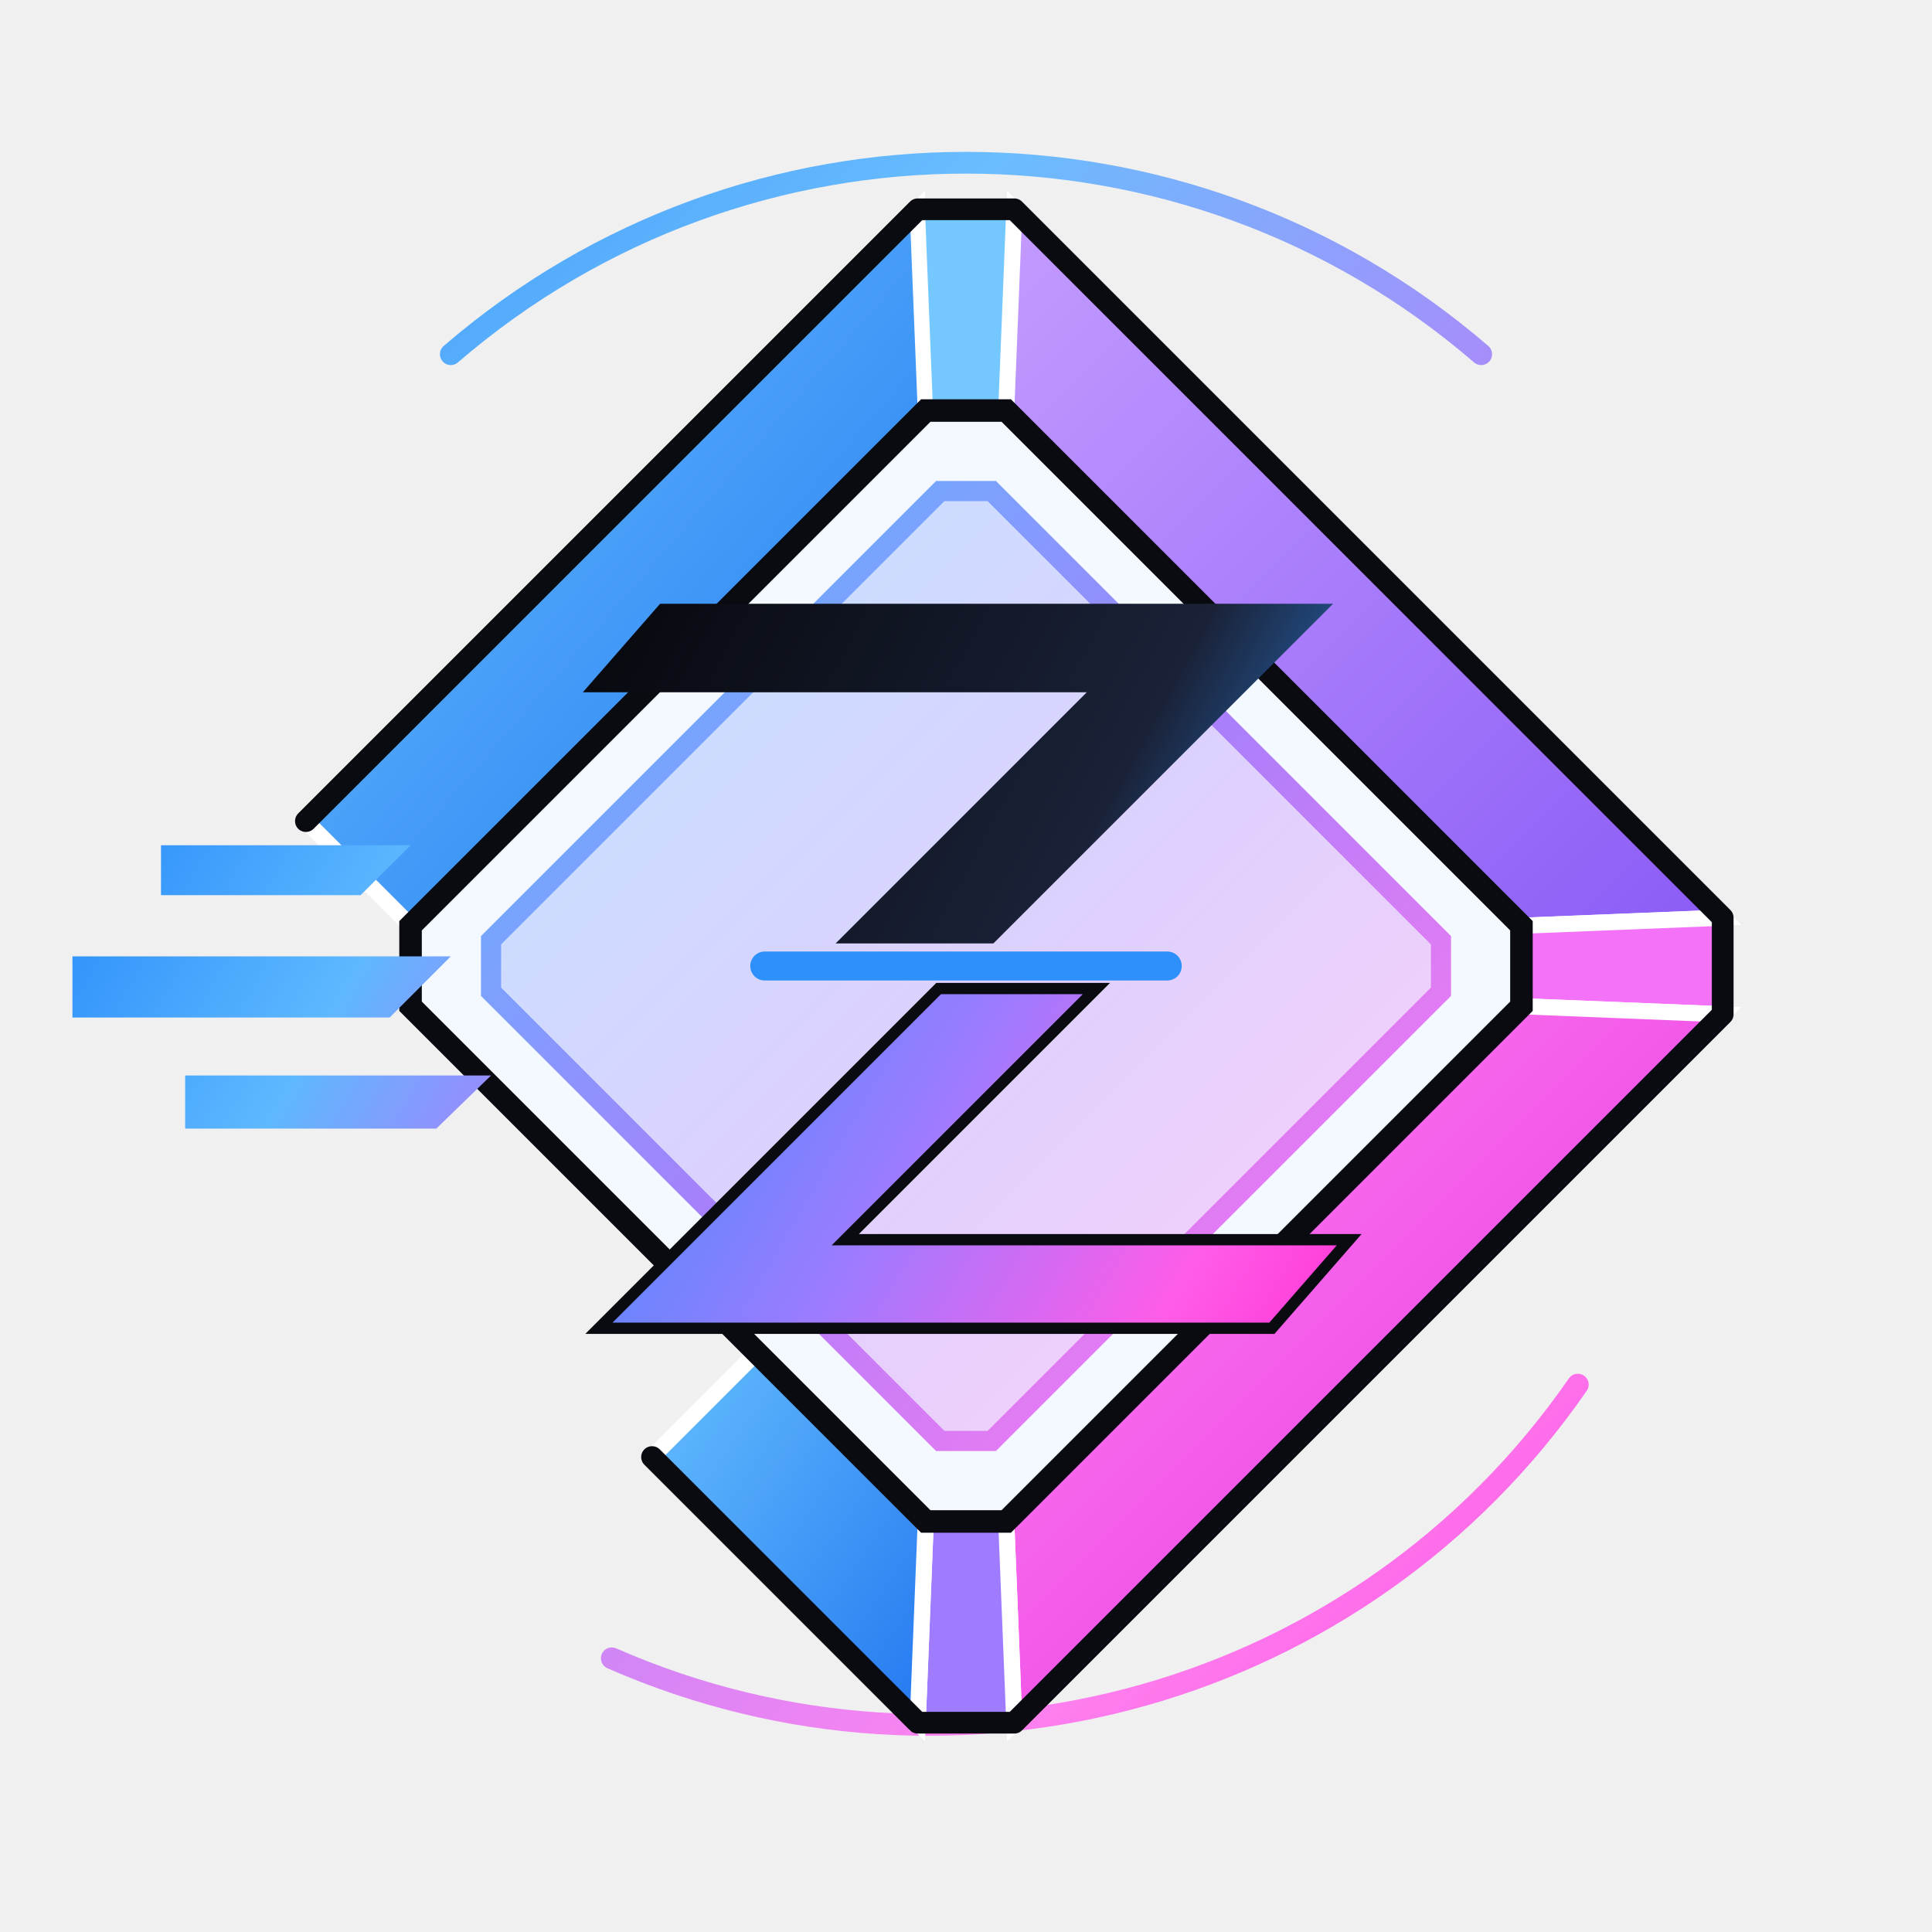
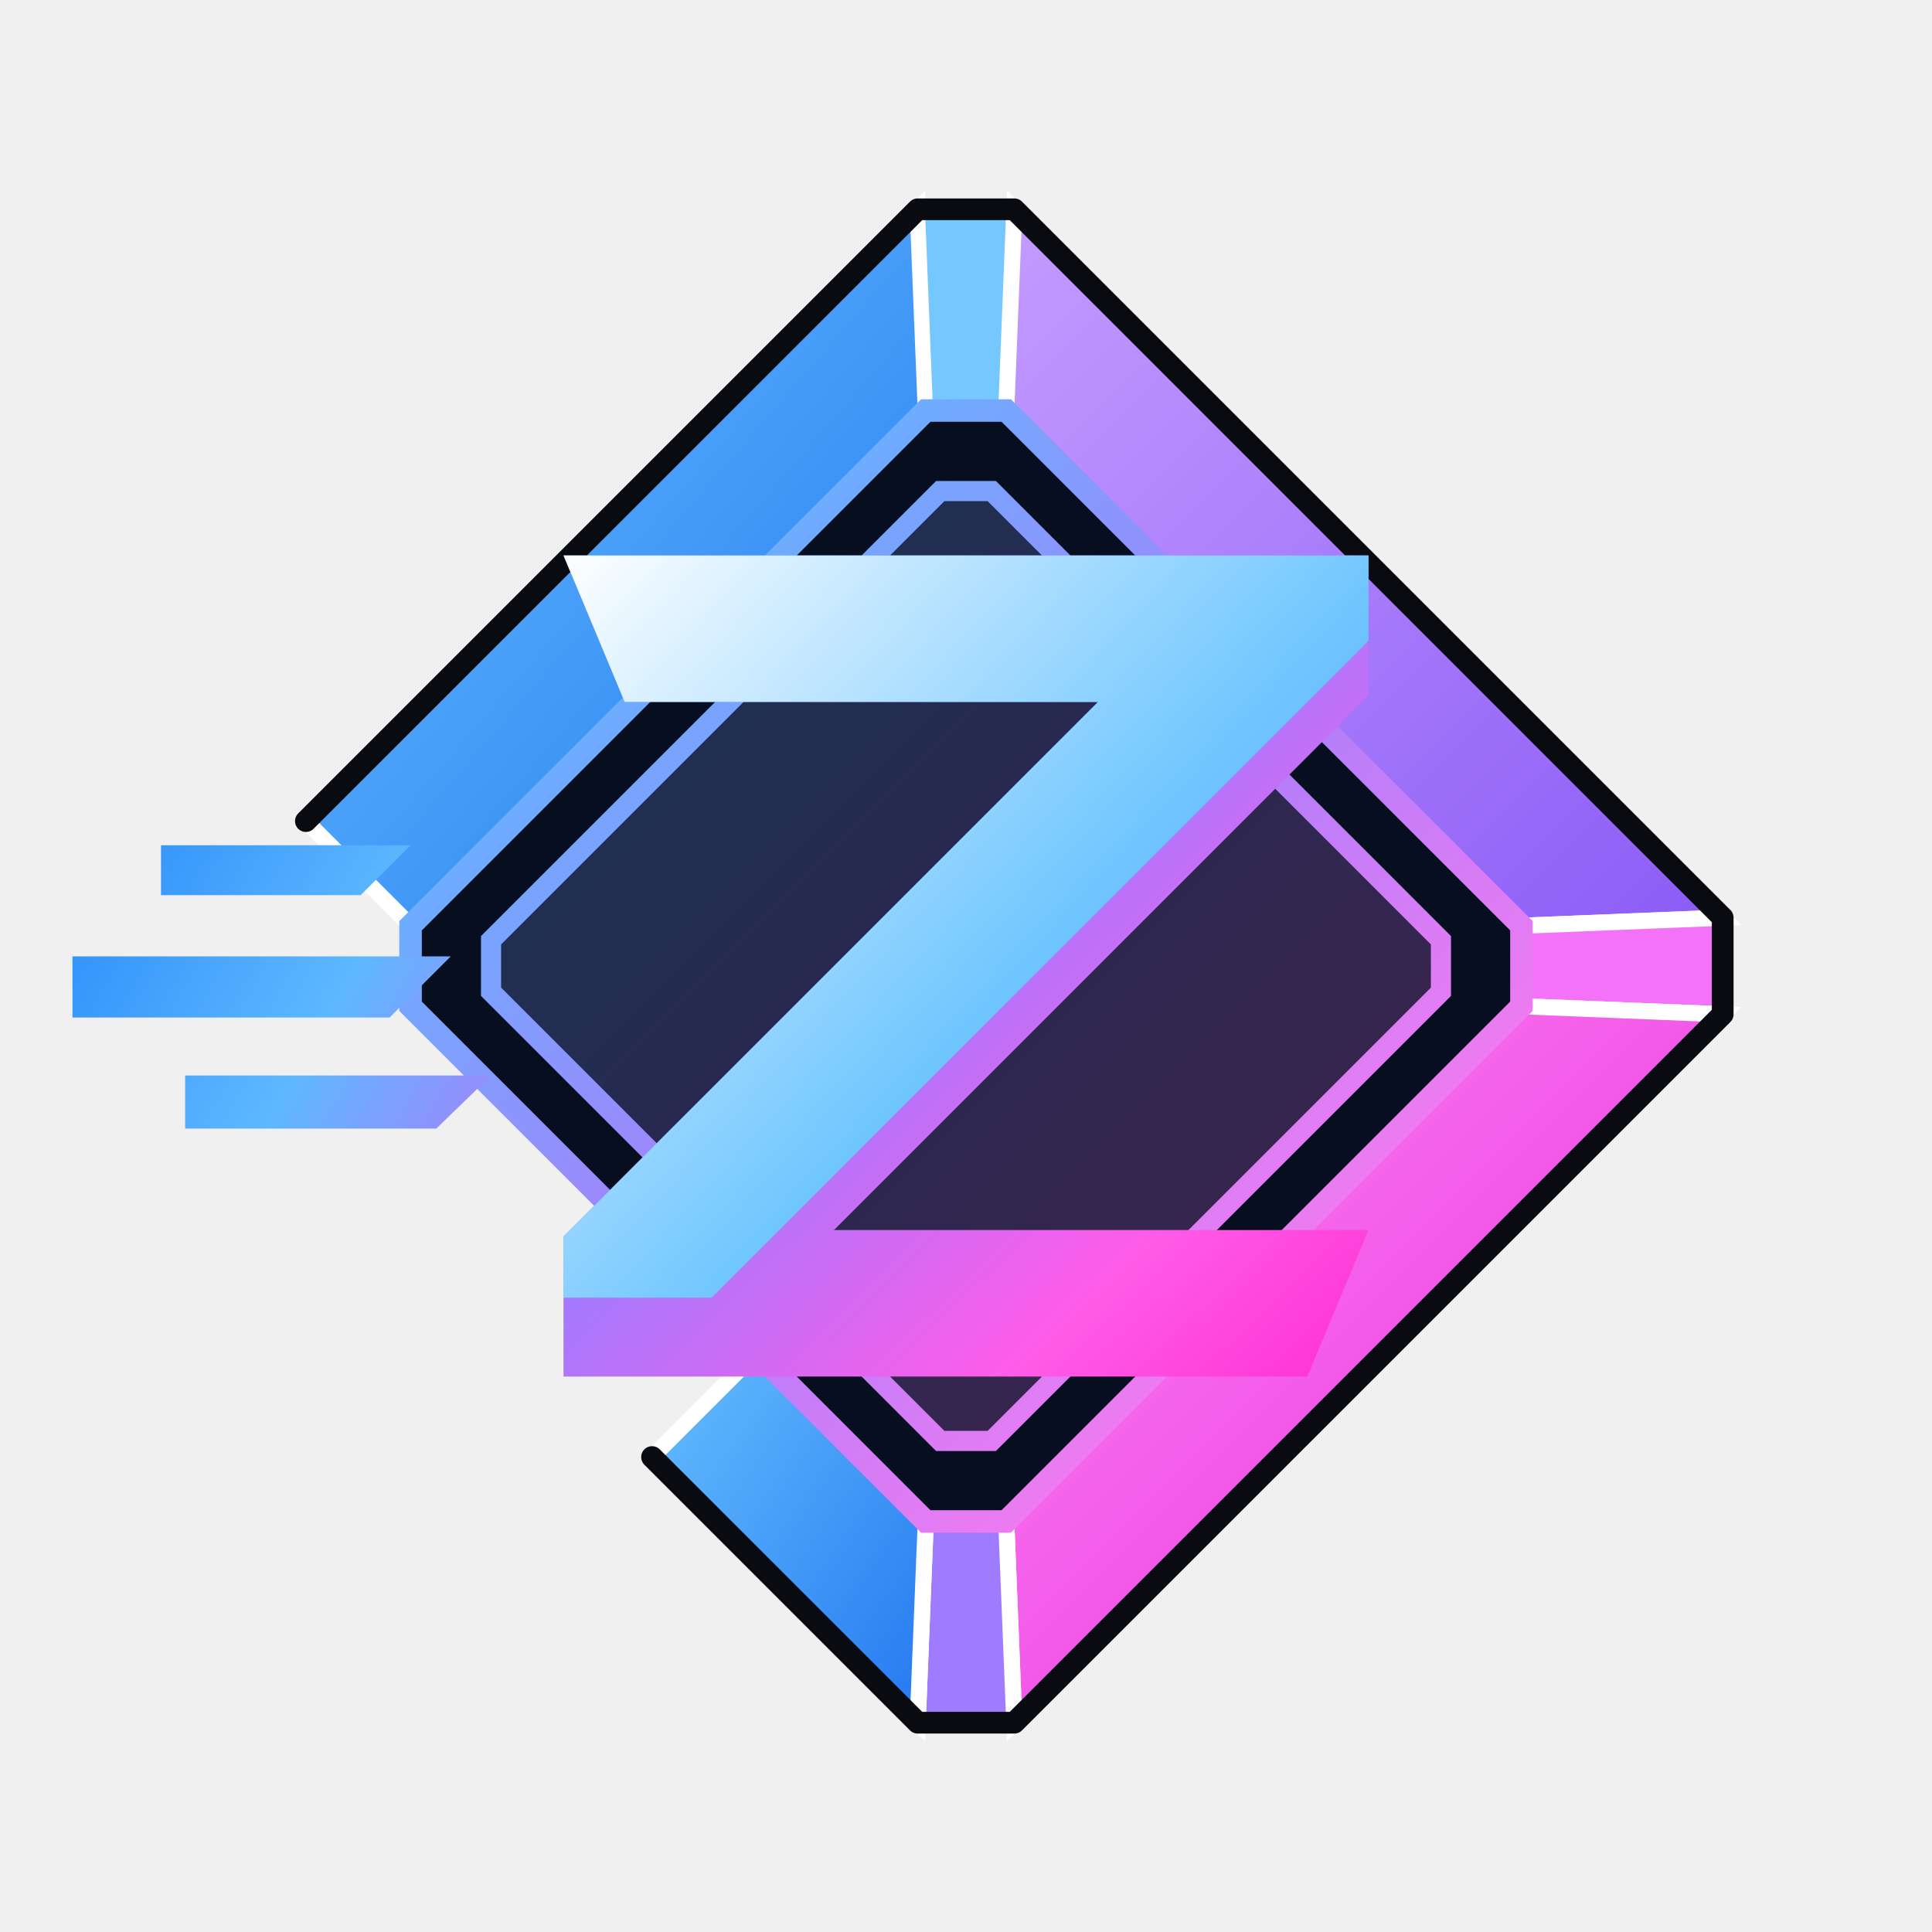
<svg xmlns="http://www.w3.org/2000/svg" viewBox="0 0 120 120" width="512" height="512" fill="none">
  <defs>
    <linearGradient id="pAll" x1="12" y1="12" x2="108" y2="108" gradientUnits="userSpaceOnUse">
      <stop offset="0%" stop-color="#2E90FA" />
      <stop offset="25%" stop-color="#5EB8FF" />
      <stop offset="50%" stop-color="#A87FFB" />
      <stop offset="75%" stop-color="#FF7AF0" />
      <stop offset="100%" stop-color="#FF38DC" />
    </linearGradient>
    <linearGradient id="fBlue" x1="0" y1="0" x2="1" y2="1">
      <stop offset="0%" stop-color="#68C2FF" />
      <stop offset="100%" stop-color="#2578F0" />
    </linearGradient>
    <linearGradient id="fLav" x1="0" y1="0" x2="1" y2="1">
      <stop offset="0%" stop-color="#C49BFF" />
      <stop offset="100%" stop-color="#8B5CF6" />
    </linearGradient>
    <linearGradient id="fPink" x1="0" y1="0" x2="1" y2="1">
      <stop offset="0%" stop-color="#FF85F2" />
      <stop offset="100%" stop-color="#E62CE0" />
    </linearGradient>
-     <linearGradient id="zWingA" x1="36" y1="36" x2="84" y2="62" gradientUnits="userSpaceOnUse">
-       <stop offset="0%" stop-color="#06070B" />
-       <stop offset="65%" stop-color="#1A2238" />
+     <linearGradient id="zWingA" x1="35" y1="34" x2="85" y2="80" gradientUnits="userSpaceOnUse">
+       <stop offset="0%" stop-color="#FFFFFF" />
+       <stop offset="55%" stop-color="#74C8FF" />
      <stop offset="100%" stop-color="#2E90FA" />
    </linearGradient>
-     <linearGradient id="zWingB" x1="36" y1="58" x2="84" y2="86" gradientUnits="userSpaceOnUse">
+     <linearGradient id="zWingB" x1="35" y1="34" x2="85" y2="86" gradientUnits="userSpaceOnUse">
      <stop offset="0%" stop-color="#2E90FA" />
      <stop offset="45%" stop-color="#9E7BFF" />
      <stop offset="78%" stop-color="#FF5CE8" />
      <stop offset="100%" stop-color="#FF2ED1" />
    </linearGradient>
    <linearGradient id="windG" x1="4" y1="56" x2="32" y2="72" gradientUnits="userSpaceOnUse">
      <stop offset="0%" stop-color="#2E90FA" />
      <stop offset="55%" stop-color="#5EB8FF" />
      <stop offset="100%" stop-color="#A87FFB" />
    </linearGradient>
  </defs>
-   <path d="M 28 22 A 49 49 0 0 1 92 22 M 98 86 A 49 49 0 0 1 38 103" stroke="url(#pAll)" stroke-width="1.35" stroke-linecap="round" opacity="0.92" />
  <polygon points="19,51 57,13 57.5,25.5 25.5,57.5" fill="url(#fBlue)" stroke="#FFFFFF" stroke-width="1" />
  <polygon points="57,13 63,13 62.5,25.5 57.5,25.5" fill="#74C8FF" stroke="#FFFFFF" stroke-width="0.9" />
  <polygon points="63,13 107,57 94.5,57.5 62.5,25.5" fill="url(#fLav)" stroke="#FFFFFF" stroke-width="1" />
  <polygon points="107,57 107,63 94.5,62.5 94.5,57.5" fill="#F472F8" stroke="#FFFFFF" stroke-width="1" />
  <polygon points="107,63 63,107 62.5,94.5 94.5,62.5" fill="url(#fPink)" stroke="#FFFFFF" stroke-width="1" />
  <polygon points="63,107 57,107 57.5,94.5 62.5,94.5" fill="#9E7BFF" stroke="#FFFFFF" stroke-width="1" />
  <polygon points="57,107 40.5,90.5 49,82 57.5,94.5" fill="url(#fBlue)" stroke="#FFFFFF" stroke-width="1" />
  <path d="M 19 51 L 57 13 L 63 13 L 107 57 L 107 63 L 63 107 L 57 107 L 40.5 90.5" stroke="#090B10" stroke-width="1.35" stroke-linecap="round" stroke-linejoin="round" />
-   <polygon points="57.5,25.5 62.5,25.5 94.5,57.5 94.5,62.5 62.5,94.5 57.5,94.5 25.5,62.5 25.5,57.5" fill="#F4F8FF" stroke="#090B10" stroke-width="1.4" />
-   <polygon points="58.4,30.5 61.6,30.5 89.5,58.4 89.5,61.6 61.6,89.5 58.4,89.5 30.5,61.6 30.5,58.4" fill="url(#pAll)" fill-opacity="0.32" stroke="url(#pAll)" stroke-width="1.25" />
+   <polygon points="57.5,25.5 62.5,25.5 94.5,57.5 94.5,62.5 62.5,94.5 57.5,94.5 25.5,62.5 25.5,57.5" fill="#070E20" stroke="url(#pAll)" stroke-width="1.4" />
+   <polygon points="58.4,30.5 61.6,30.5 89.5,58.4 89.5,61.6 61.6,89.5 58.4,89.5 30.5,61.6 30.5,58.4" fill="url(#pAll)" fill-opacity="0.22" stroke="url(#pAll)" stroke-width="1.25" />
  <path d="M 10 52.5 H 25.5 L 22.4 55.6 H 10 Z M 4.5 59.4 H 28 L 24.2 63.2 H 4.5 Z M 11.5 66.8 H 30.5 L 27.1 70.1 H 11.5 Z" fill="url(#windG)" />
-   <path d="M 41 37.5 H 82.8 L 61.7 58.6 H 51.9 L 67.5 43 H 36.2 Z" fill="url(#zWingA)" />
-   <path d="M 79 82.5 H 37.2 L 58.3 61.4 H 68.1 L 52.5 77 H 83.8 Z" fill="url(#zWingB)" stroke="#090B10" stroke-width="0.7" />
-   <line x1="47.5" y1="60" x2="72.5" y2="60" stroke="#2E90FA" stroke-width="1.8" stroke-linecap="round" />
+   <polygon points="35,34.5 85,34.5 85,43.2 51.8,76.4 85,76.4 81.2,85.5 35,85.5 35,76.8 68.2,43.6 38.8,43.6" fill="url(#zWingB)" />
+   <polygon points="35,34.5 85,34.5 85,39.8 44.2,80.6 35,80.6 35,76.8 68.2,43.6 38.8,43.6" fill="url(#zWingA)" />
</svg>
